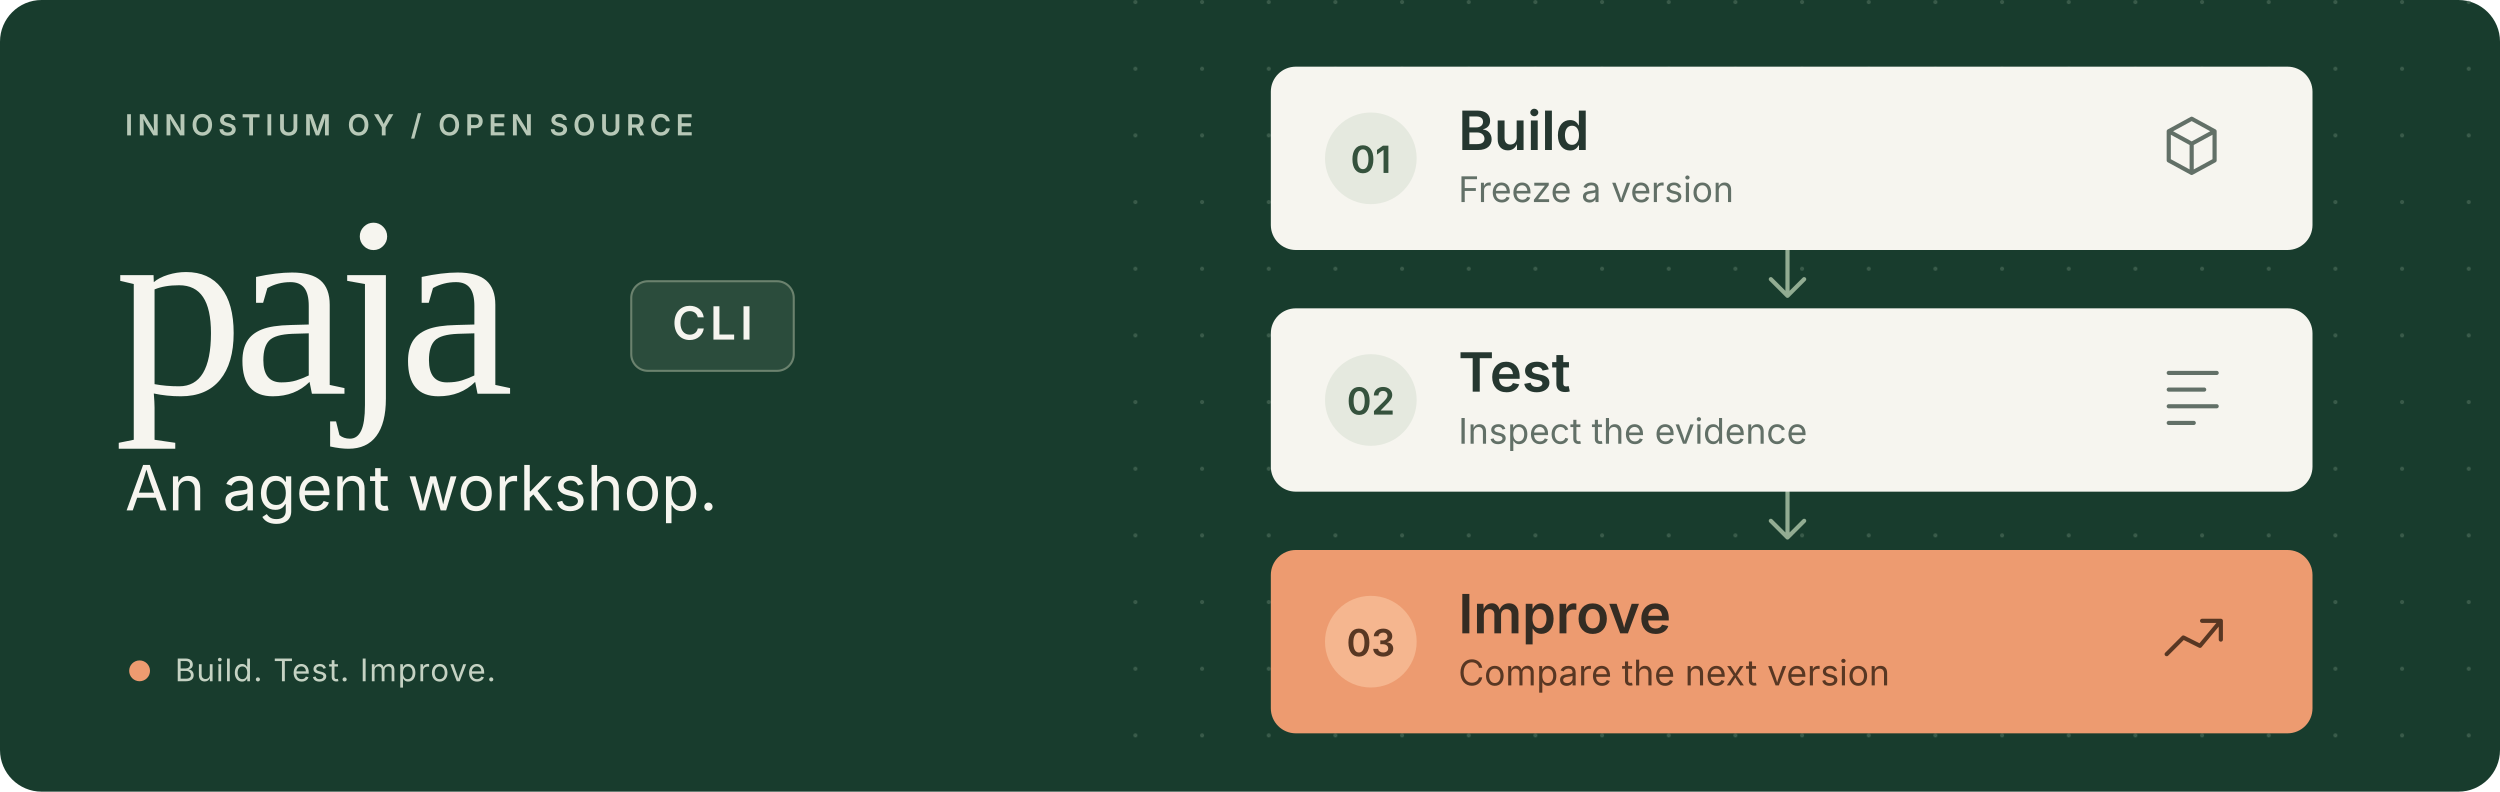
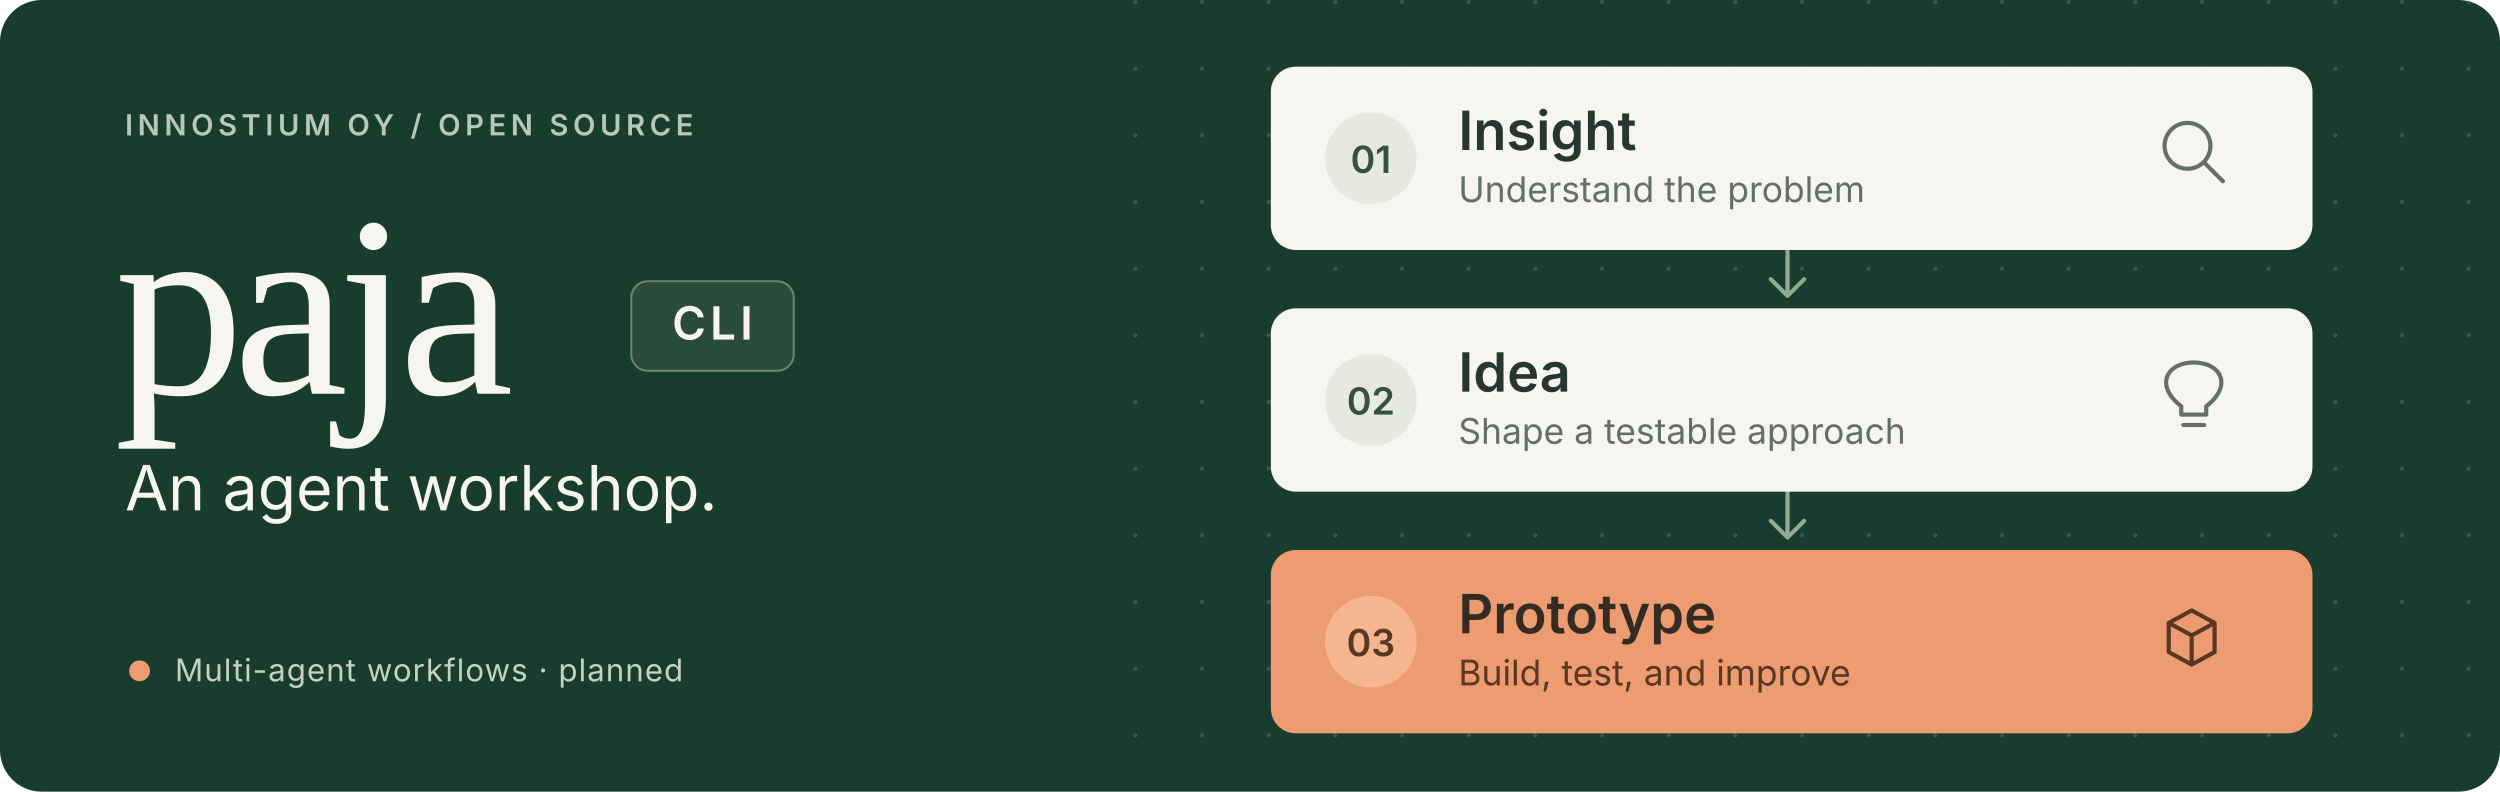
<svg xmlns="http://www.w3.org/2000/svg" width="1200" height="380" viewBox="0 0 1200 380" role="img" aria-labelledby="title description">
  <defs>
    <pattern id="grid" width="32" height="32" patternUnits="userSpaceOnUse">
      <circle cx="1" cy="1" r="1" fill="#52715f" />
    </pattern>
  </defs>
  <rect width="1200" height="380" rx="20" fill="#183c2d" />
  <path d="M540 0H1180Q1200 0 1200 20V360Q1200 380 1180 380H540Z" fill="url(#grid)" opacity="0.55" />
  <g fill="#f6f5ef" font-family="-apple-system, BlinkMacSystemFont, 'Segoe UI', sans-serif">
    <text x="60" y="65" fill="#b7c8b7" font-size="14" font-weight="600" letter-spacing="2.2">INNOSTIUM OY / OPEN SOURCE</text>
    <text x="55" y="189" font-family="Georgia, 'Times New Roman', serif" font-size="124" letter-spacing="-5">paja</text>
    <rect x="303" y="135" width="78" height="43" rx="8" fill="#2b4c3c" stroke="#6b826e" />
    <text x="342" y="163" text-anchor="middle" font-size="22" font-weight="600" letter-spacing="2">CLI</text>
    <text x="60" y="245" font-size="30" font-weight="400">An agent workshop.</text>
    <circle cx="67" cy="322" r="5" fill="#ed9b70" />
-     <text x="84" y="327" fill="#c5d2c3" font-size="15" letter-spacing="0.5">Build. Test. Improve.</text>
+     <text x="84" y="327" fill="#c5d2c3" font-size="15" letter-spacing="0.5">Multi-agent workflows · planned</text>
  </g>
  <g font-family="-apple-system, BlinkMacSystemFont, 'Segoe UI', sans-serif">
    <path d="M858 120V142M850 134L858 142L866 134M858 236V258M850 250L858 258L866 250" fill="none" stroke="#92ac92" stroke-width="2" stroke-linecap="round" stroke-linejoin="round" />
    <rect x="610" y="32" width="500" height="88" rx="12" fill="#f6f5ef" />
    <circle cx="658" cy="76" r="22" fill="#e5e9df" />
    <text x="658" y="83" fill="#35523d" font-size="18" text-anchor="middle" font-weight="600">01</text>
-     <text x="700" y="72" fill="#253730" font-size="26" font-weight="600">Build</text>
-     <text x="700" y="97" fill="#627067" font-size="17">Freeze a version</text>
-     <path d="M1041 63L1052 57L1063 63V77L1052 83L1041 77ZM1041 63L1052 69L1063 63M1052 69V83" fill="none" stroke="#627067" stroke-width="2" stroke-linejoin="round" />
+     <text x="700" y="72" fill="#253730" font-size="26" font-weight="600">Insight</text>
+     <text x="700" y="97" fill="#627067" font-size="17">Understand the problem</text>
+     <circle cx="1050" cy="70" r="11" fill="none" stroke="#627067" stroke-width="2" />
+     <path d="M1058 78L1067 87" fill="none" stroke="#627067" stroke-width="2" stroke-linecap="round" />
    <rect x="610" y="148" width="500" height="88" rx="12" fill="#f6f5ef" />
    <circle cx="658" cy="192" r="22" fill="#e5e9df" />
    <text x="658" y="199" fill="#35523d" font-size="18" text-anchor="middle" font-weight="600">02</text>
-     <text x="700" y="188" fill="#253730" font-size="26" font-weight="600">Test</text>
-     <text x="700" y="213" fill="#627067" font-size="17">Inspect the evidence</text>
-     <path d="M1041 179H1064M1041 187H1058M1041 195H1064M1041 203H1053" fill="none" stroke="#627067" stroke-width="2" stroke-linecap="round" />
+     <text x="700" y="188" fill="#253730" font-size="26" font-weight="600">Idea</text>
+     <text x="700" y="213" fill="#627067" font-size="17">Shape a testable approach</text>
+     <path d="M1047 199V195C1034 185 1040 174 1053 174C1066 174 1072 185 1059 195V199ZM1048 204H1058" fill="none" stroke="#627067" stroke-width="2" stroke-linecap="round" stroke-linejoin="round" />
    <rect x="610" y="264" width="500" height="88" rx="12" fill="#ed9b70" />
    <circle cx="658" cy="308" r="22" fill="#f5b68f" />
    <text x="658" y="315" fill="#583723" font-size="18" text-anchor="middle" font-weight="600">03</text>
-     <text x="700" y="304" fill="#342c23" font-size="26" font-weight="600">Improve</text>
-     <text x="700" y="329" fill="#583723" font-size="17">Compare the next version</text>
-     <path d="M1040 314L1048 306L1056 310L1066 298M1057 298H1066V307" fill="none" stroke="#583723" stroke-width="2" stroke-linecap="round" stroke-linejoin="round" />
+     <text x="700" y="304" fill="#342c23" font-size="26" font-weight="600">Prototype</text>
+     <text x="700" y="329" fill="#583723" font-size="17">Build, test, and improve</text>
+     <path d="M1041 299L1052 293L1063 299V313L1052 319L1041 313ZM1041 299L1052 305L1063 299M1052 305V319" fill="none" stroke="#583723" stroke-width="2" stroke-linejoin="round" />
  </g>
</svg>
